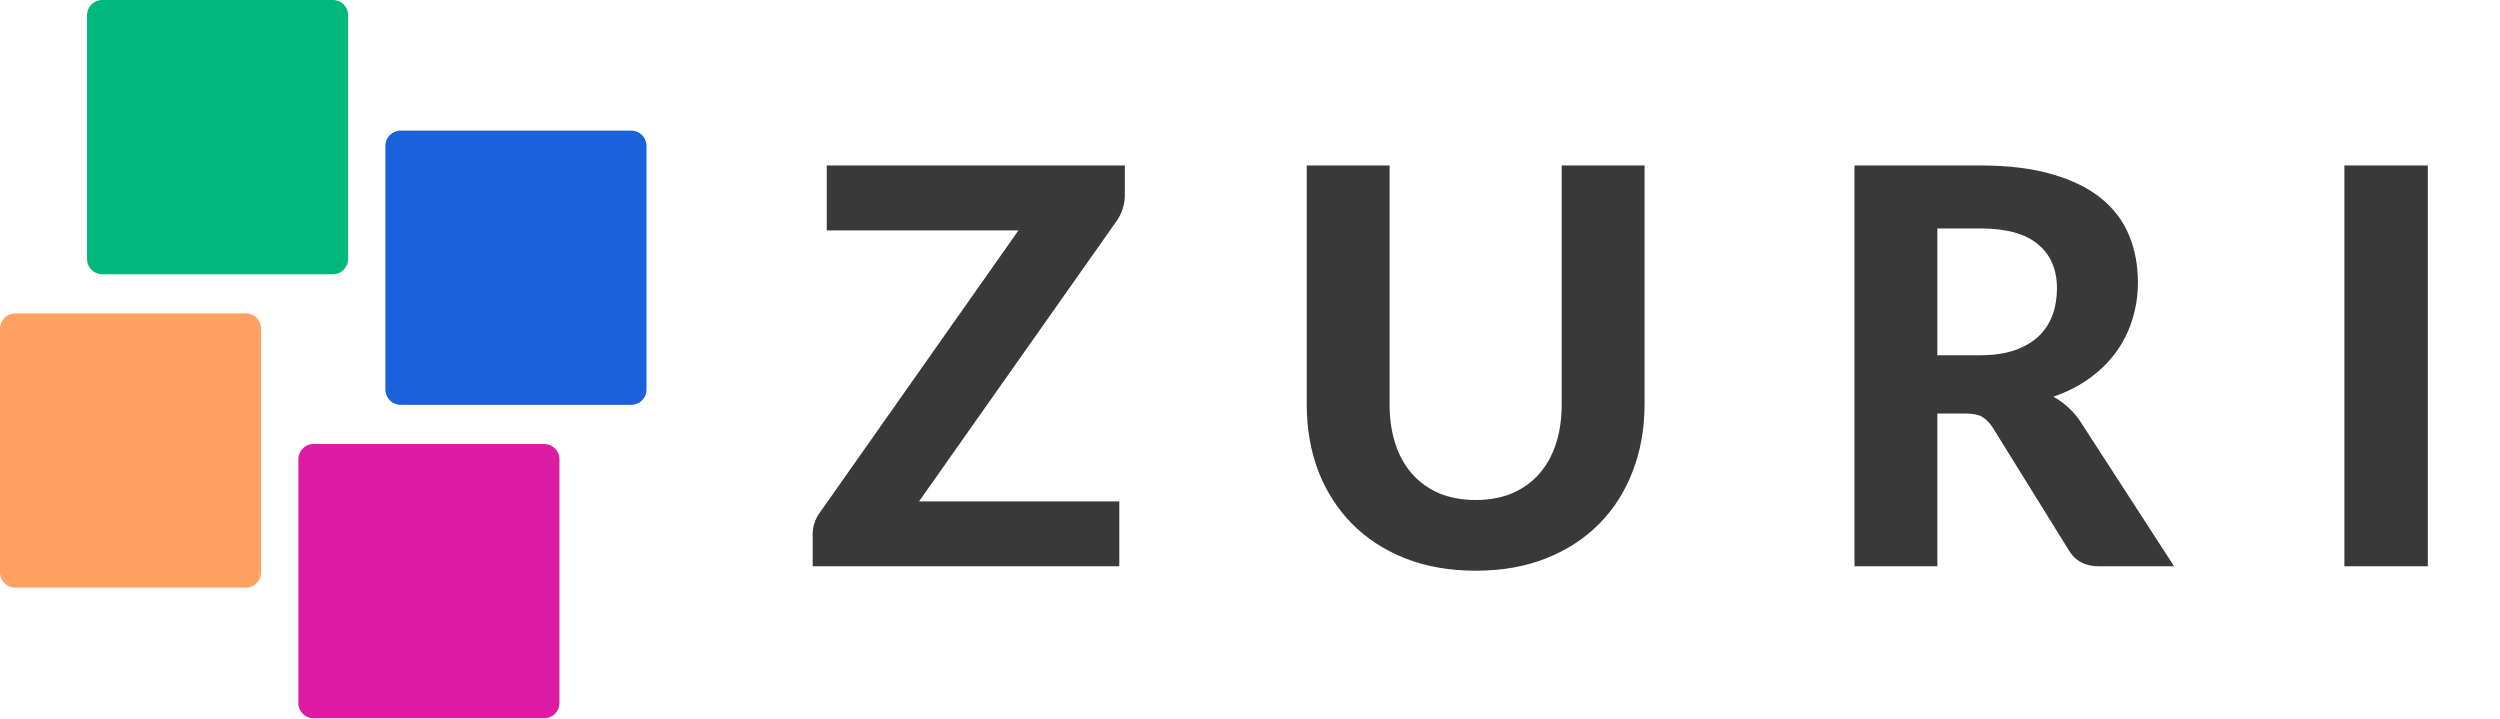
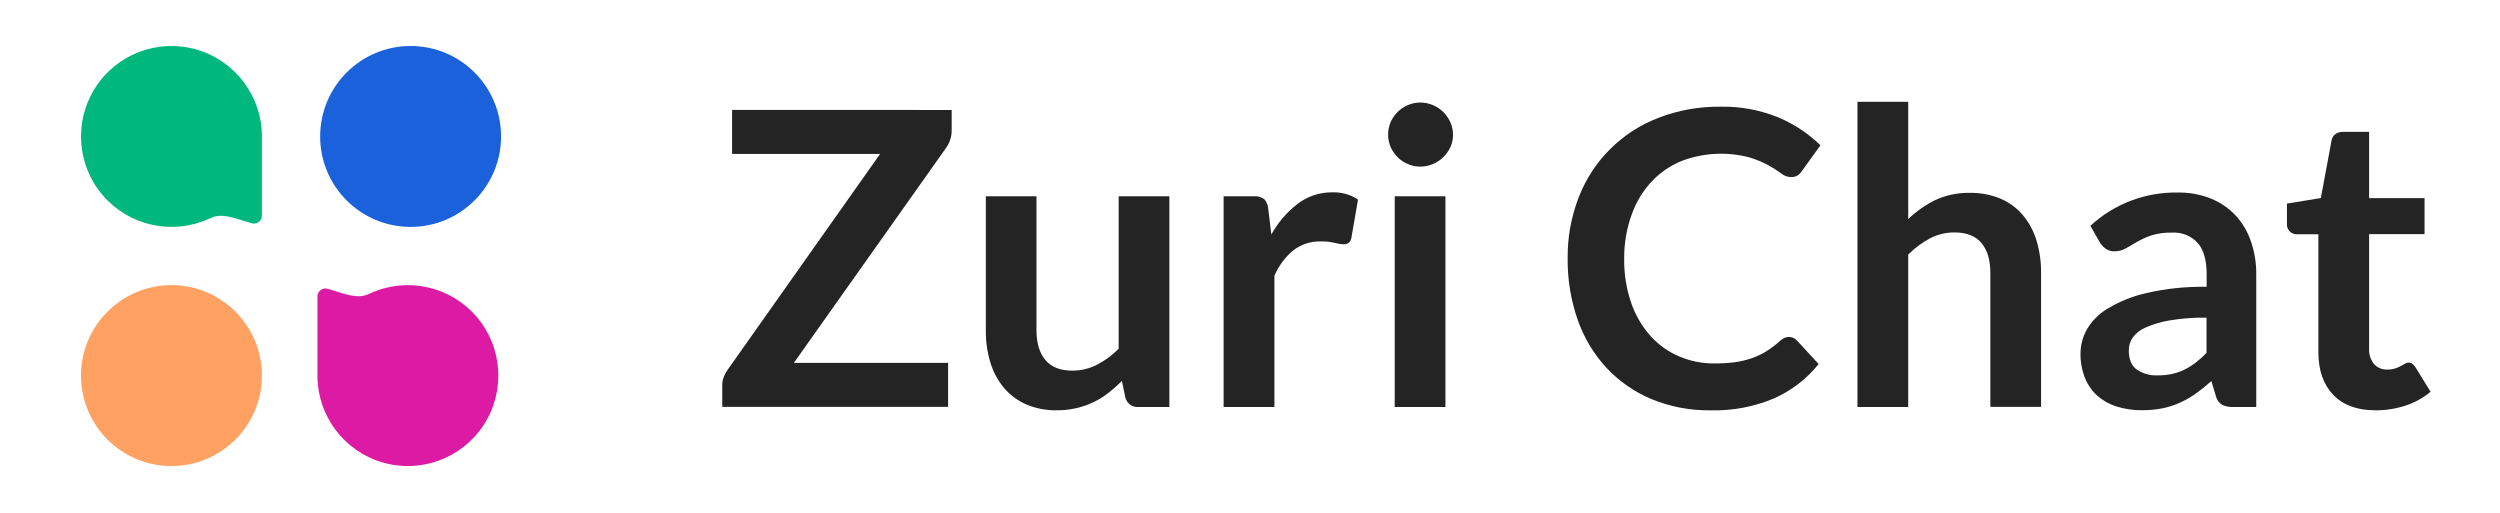
- <svg xmlns="http://www.w3.org/2000/svg" fill="none" viewBox="0 0 181 52" height="52" width="181">
-   <path fill="#393939" d="M81.438 14.18C81.438 14.487 81.385 14.8 81.278 15.12C81.185 15.427 81.045 15.713 80.858 15.98L66.538 36.3H81.038V41H58.838V38.66C58.838 38.38 58.885 38.107 58.978 37.84C59.071 37.56 59.205 37.307 59.378 37.08L73.738 16.68H59.858V11.98H81.438V14.18ZM106.847 36.2C107.82 36.2 108.694 36.04 109.467 35.72C110.24 35.387 110.894 34.92 111.427 34.32C111.96 33.72 112.367 32.993 112.647 32.14C112.927 31.287 113.067 30.327 113.067 29.26V11.98H119.067V29.26C119.067 31.02 118.78 32.64 118.207 34.12C117.647 35.587 116.84 36.853 115.787 37.92C114.734 38.987 113.454 39.82 111.947 40.42C110.44 41.02 108.74 41.32 106.847 41.32C104.954 41.32 103.247 41.02 101.727 40.42C100.22 39.82 98.94 38.987 97.887 37.92C96.834 36.853 96.02 35.587 95.447 34.12C94.887 32.64 94.607 31.02 94.607 29.26V11.98H100.607V29.26C100.607 30.327 100.747 31.287 101.027 32.14C101.307 32.993 101.714 33.72 102.247 34.32C102.78 34.92 103.434 35.387 104.207 35.72C104.98 36.04 105.86 36.2 106.847 36.2ZM143.344 25.72C144.317 25.72 145.157 25.6 145.864 25.36C146.571 25.107 147.151 24.767 147.604 24.34C148.057 23.9 148.391 23.387 148.604 22.8C148.817 22.213 148.924 21.573 148.924 20.88C148.924 19.507 148.464 18.44 147.544 17.68C146.637 16.92 145.251 16.54 143.384 16.54H140.264V25.72H143.344ZM157.404 41H151.984C150.971 41 150.237 40.613 149.784 39.84L144.264 30.94C144.037 30.593 143.784 30.34 143.504 30.18C143.237 30.02 142.837 29.94 142.304 29.94H140.264V41H134.264V11.98H143.384C145.411 11.98 147.144 12.193 148.584 12.62C150.024 13.033 151.204 13.613 152.124 14.36C153.044 15.107 153.717 16 154.144 17.04C154.571 18.067 154.784 19.2 154.784 20.44C154.784 21.4 154.644 22.313 154.364 23.18C154.097 24.033 153.704 24.813 153.184 25.52C152.664 26.227 152.024 26.853 151.264 27.4C150.504 27.947 149.637 28.387 148.664 28.72C149.051 28.933 149.411 29.193 149.744 29.5C150.077 29.793 150.377 30.147 150.644 30.56L157.404 41ZM175.773 41H169.733V11.98H175.773V41Z" />
-   <rect fill="#00B87C" rx="1.099" height="19.855" width="18.902" x="6.301" />
-   <rect fill="#FEA162" rx="1.099" height="19.855" width="18.902" y="22.691" />
-   <rect fill="#1A61DB" rx="1.099" height="19.855" width="18.902" y="9.455" x="27.903" />
-   <rect fill="#DC1AA3" rx="1.099" height="19.855" width="18.902" y="32.145" x="21.602" />
+ <svg xmlns="http://www.w3.org/2000/svg" id="Layer_2" data-name="Layer 2" viewBox="0 0 624.93 128">
+   <path d="M65.47,34.11A22.61,22.61,0,1,0,52.16,54.72c1.63-.74,3-1.45,8.42.38.64.21,1.42.43,2.29.7a2,2,0,0,0,2.6-1.91Z" style="fill:#00b87c" />
+   <path d="M79.35,93.89A22.61,22.61,0,1,0,92.66,73.28c-1.64.74-3,1.45-8.43-.38-.63-.21-1.41-.43-2.28-.7a2,2,0,0,0-2.6,1.91Z" style="fill:#dc1aa3" />
+   <circle cx="102.64" cy="34.11" r="22.61" style="fill:#1a61db" />
+   <circle cx="42.86" cy="93.89" r="22.61" style="fill:#fea162" />
+   <path d="M237.89,27.49v5.09a7.48,7.48,0,0,1-1.34,4.31L198.45,90.7H237v11H180.54V96.3a5.31,5.31,0,0,1,.36-2,7.83,7.83,0,0,1,.92-1.77L220,38.48H183v-11Z" style="fill:#242424" />
+   <path d="M259.09,49.06V82.54q0,4.81,2.24,7.47c1.48,1.76,3.72,2.64,6.7,2.64a13.47,13.47,0,0,0,6.16-1.46,21.76,21.76,0,0,0,5.44-4V49.06h12.68v52.68h-7.75a3.13,3.13,0,0,1-3.24-2.31l-.87-4.21a36.4,36.4,0,0,1-3.39,3,19.89,19.89,0,0,1-3.72,2.31,20.61,20.61,0,0,1-4.26,1.49,21.35,21.35,0,0,1-4.91.54,18.8,18.8,0,0,1-7.62-1.46A15.35,15.35,0,0,1,251,97a18,18,0,0,1-3.42-6.34,26.78,26.78,0,0,1-1.15-8.08V49.06Z" style="fill:#242424" />
+   <path d="M305.87,101.74V49.06h7.44a4,4,0,0,1,2.72.72,4.09,4.09,0,0,1,1,2.46l.77,6.37a25,25,0,0,1,6.62-7.7A14,14,0,0,1,333,48.08a11,11,0,0,1,6.47,1.8l-1.65,9.5a2,2,0,0,1-.66,1.31,2.27,2.27,0,0,1-1.39.38,8.69,8.69,0,0,1-2.11-.36,14.05,14.05,0,0,0-3.54-.36,10.74,10.74,0,0,0-6.78,2.19,16.74,16.74,0,0,0-4.77,6.39v32.81Z" style="fill:#242424" />
+   <path d="M363.22,33.71a7.32,7.32,0,0,1-.67,3.08,8.63,8.63,0,0,1-1.77,2.51A8.37,8.37,0,0,1,358.19,41a8,8,0,0,1-3.19.65,7.59,7.59,0,0,1-3.1-.65,8.07,8.07,0,0,1-2.55-1.72,8.49,8.49,0,0,1-1.72-2.51,7.62,7.62,0,0,1-.64-3.08,8.15,8.15,0,0,1,.64-3.19A8.35,8.35,0,0,1,349.35,28a8.07,8.07,0,0,1,2.55-1.72,7.59,7.59,0,0,1,3.1-.65,8,8,0,0,1,3.19.65A8.37,8.37,0,0,1,360.78,28a8.48,8.48,0,0,1,1.77,2.56A7.83,7.83,0,0,1,363.22,33.71Zm-1.9,15.35v52.68H348.64V49.06Z" style="fill:#242424" />
+   <path d="M447.22,84.23a2.6,2.6,0,0,1,1.95.87L454.61,91a29.82,29.82,0,0,1-11.12,8.57,38.18,38.18,0,0,1-15.84,3,37.46,37.46,0,0,1-14.86-2.82,32.74,32.74,0,0,1-11.27-7.86,34.29,34.29,0,0,1-7.16-12,45.13,45.13,0,0,1-2.49-15.25,41,41,0,0,1,2.77-15.33,34.59,34.59,0,0,1,19.84-19.82A41.56,41.56,0,0,1,430,26.67a36.44,36.44,0,0,1,14.46,2.65,33.72,33.72,0,0,1,10.6,7l-4.62,6.41a4.3,4.3,0,0,1-1,1.08,3,3,0,0,1-1.77.46,4,4,0,0,1-2.42-.92,28.91,28.91,0,0,0-3.13-2,25.89,25.89,0,0,0-4.8-2,27.82,27.82,0,0,0-17,.9,21.56,21.56,0,0,0-7.54,5.21,23.89,23.89,0,0,0-4.93,8.25A31.65,31.65,0,0,0,406,64.62a32.55,32.55,0,0,0,1.77,11.14,24.42,24.42,0,0,0,4.8,8.21,20.43,20.43,0,0,0,7.14,5.11,22,22,0,0,0,8.83,1.77,39.61,39.61,0,0,0,5.11-.3,22.58,22.58,0,0,0,4.21-1,18.64,18.64,0,0,0,3.64-1.72,23,23,0,0,0,3.42-2.59,5,5,0,0,1,1.07-.75A2.72,2.72,0,0,1,447.22,84.23Z" style="fill:#242424" />
+   <path d="M464.31,101.74V25.44H477V54.76A27.15,27.15,0,0,1,483.77,50a19.78,19.78,0,0,1,8.68-1.79,19,19,0,0,1,7.65,1.46,15.25,15.25,0,0,1,5.57,4.11,18.05,18.05,0,0,1,3.39,6.31,26.9,26.9,0,0,1,1.15,8.09v33.53H497.53V68.21q0-4.83-2.23-7.47t-6.7-2.64a13.21,13.21,0,0,0-6.16,1.48A22.46,22.46,0,0,0,477,63.64v38.1Z" style="fill:#242424" />
+   <path d="M564,101.74h-5.7a6.09,6.09,0,0,1-2.82-.54A3.45,3.45,0,0,1,553.91,99l-1.13-3.75a45,45,0,0,1-3.93,3.16,23.72,23.72,0,0,1-4,2.28,20.18,20.18,0,0,1-4.36,1.39,26.12,26.12,0,0,1-5.14.46,20.2,20.2,0,0,1-6.16-.9A13.15,13.15,0,0,1,524.36,99a12.22,12.22,0,0,1-3.16-4.48,16,16,0,0,1-1.13-6.23,12.28,12.28,0,0,1,1.57-5.9,14.7,14.7,0,0,1,5.21-5.25,33,33,0,0,1,9.7-3.89,62,62,0,0,1,15.05-1.55v-3.1q0-5.34-2.24-7.89a8.12,8.12,0,0,0-6.49-2.56,16,16,0,0,0-5.14.71,20.06,20.06,0,0,0-3.56,1.62c-1,.6-1.95,1.14-2.8,1.62a5.7,5.7,0,0,1-2.83.72,3.61,3.61,0,0,1-2.2-.67,5.08,5.08,0,0,1-1.49-1.64l-2.31-4.06a31.34,31.34,0,0,1,21.92-8.32,21.16,21.16,0,0,1,8.24,1.52,17.46,17.46,0,0,1,6.14,4.21,18.07,18.07,0,0,1,3.82,6.44A24.61,24.61,0,0,1,564,68.47Zm-24.64-7.91a17.42,17.42,0,0,0,3.59-.35A14.08,14.08,0,0,0,546,92.42a17.51,17.51,0,0,0,2.82-1.75,26.08,26.08,0,0,0,2.75-2.45V79.4a52,52,0,0,0-9.27.7,24.34,24.34,0,0,0-6,1.79,7.58,7.58,0,0,0-3.21,2.53,5.68,5.68,0,0,0-.95,3.15q0,3.38,2,4.81A8.46,8.46,0,0,0,539.33,93.83Z" style="fill:#242424" />
+   <path d="M593.75,102.56q-6.82,0-10.52-3.88T579.53,88V58.56h-5.34a2.44,2.44,0,0,1-2.52-2.67v-5l8.48-1.39,2.67-14.38a2.51,2.51,0,0,1,.95-1.59,3,3,0,0,1,1.87-.56h6.57V49.52h13.86v9H592.21V87.11A5.62,5.62,0,0,0,593.44,91a4.21,4.21,0,0,0,3.29,1.38,5.93,5.93,0,0,0,2-.28,10.2,10.2,0,0,0,1.38-.59c.4-.21.75-.4,1.06-.59a1.7,1.7,0,0,1,.92-.28,1.42,1.42,0,0,1,.92.28,4.14,4.14,0,0,1,.77.85l3.8,6.16a19.2,19.2,0,0,1-6.36,3.49A23.66,23.66,0,0,1,593.75,102.56Z" style="fill:#242424" />
</svg>
